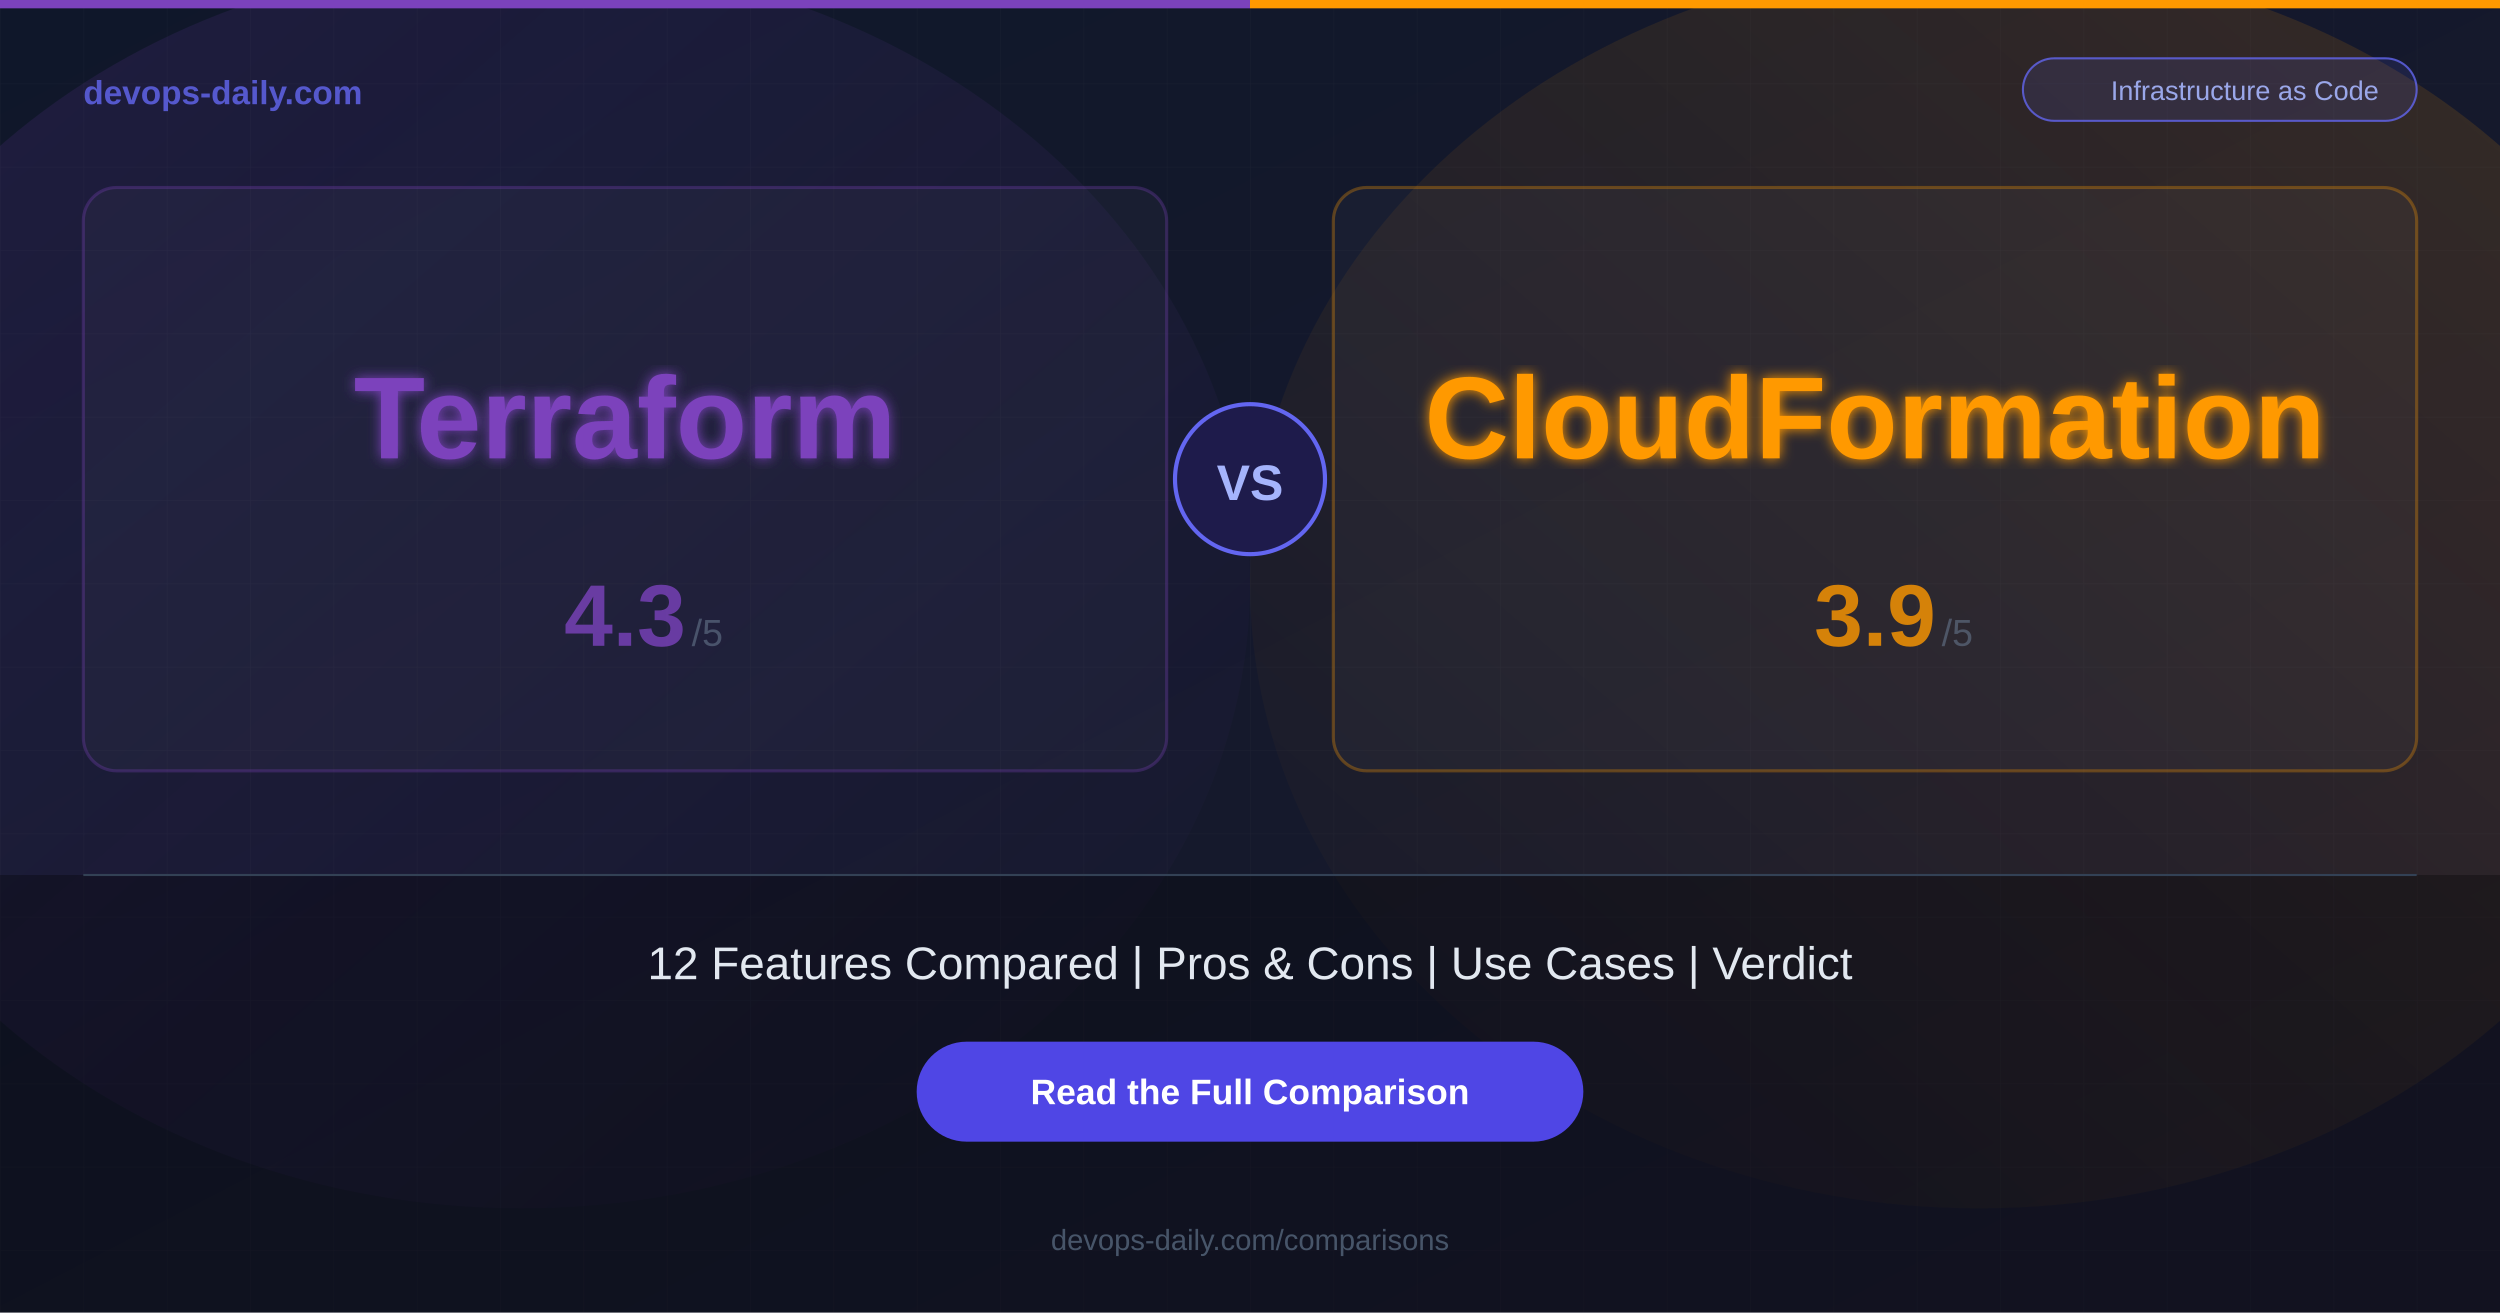
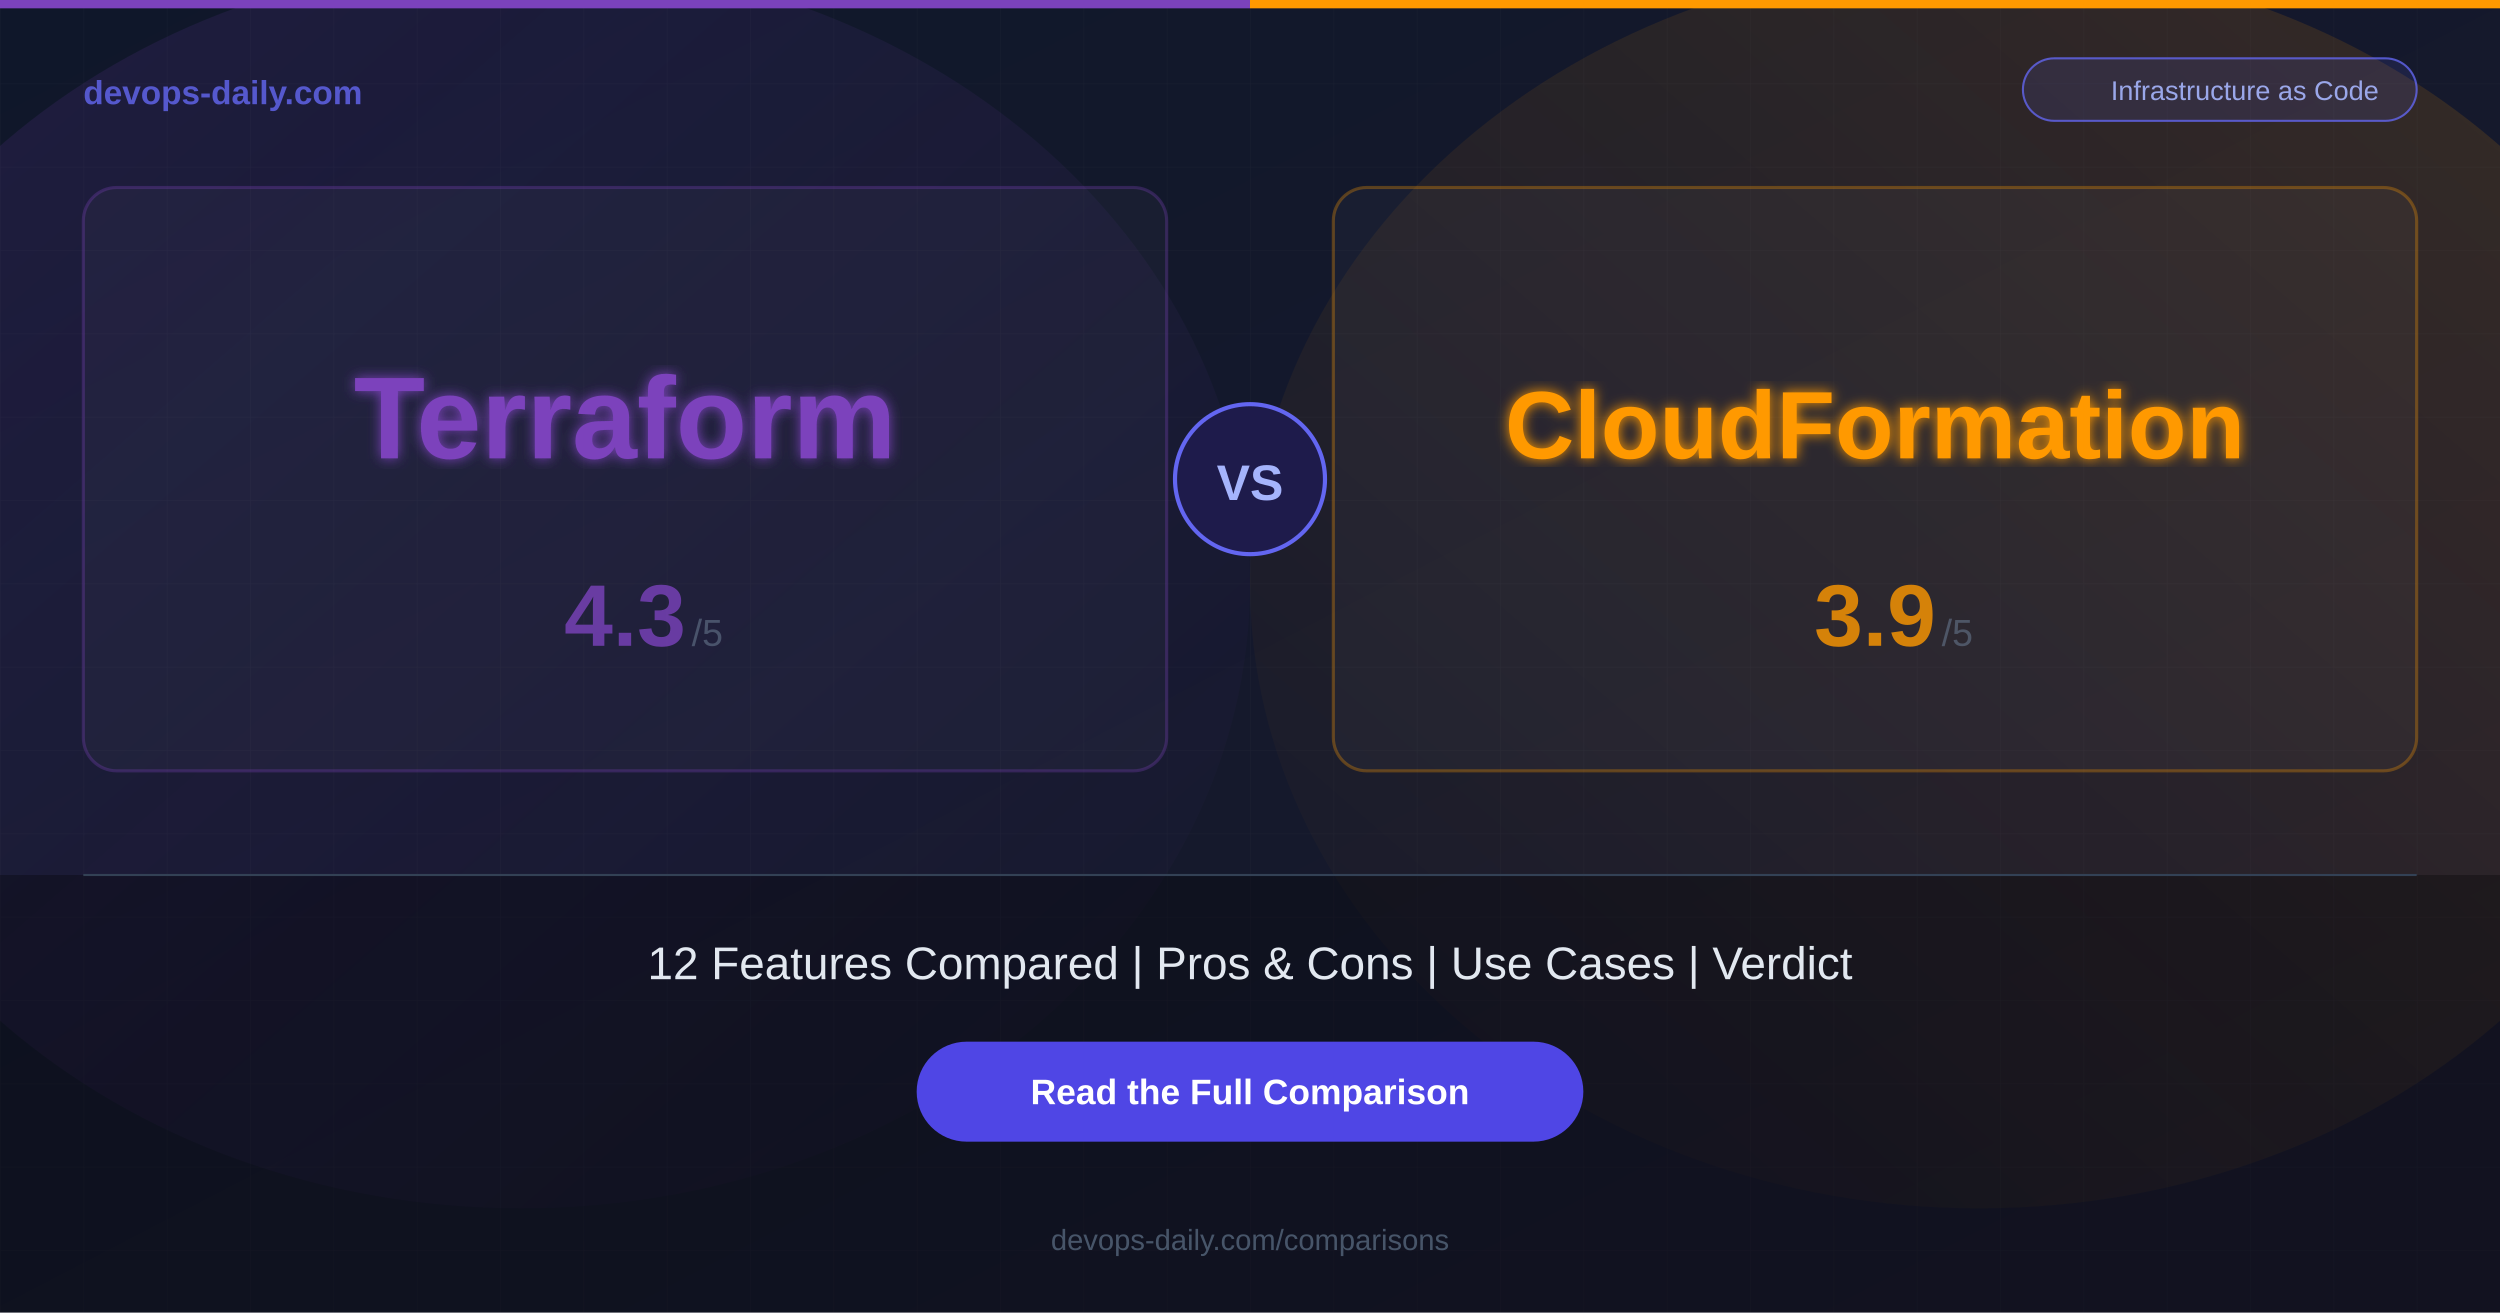
<svg xmlns="http://www.w3.org/2000/svg" width="1200" height="630">
  <defs>
    <linearGradient id="bg" x1="0%" y1="0%" x2="100%" y2="100%">
      <stop offset="0%" style="stop-color:#0f172a;stop-opacity:1" />
      <stop offset="100%" style="stop-color:#1a1a2e;stop-opacity:1" />
    </linearGradient>
    <linearGradient id="glowA" x1="0%" y1="0%" x2="100%" y2="100%">
      <stop offset="0%" style="stop-color:#7B42BC;stop-opacity:0.15" />
      <stop offset="100%" style="stop-color:#7B42BC;stop-opacity:0" />
    </linearGradient>
    <linearGradient id="glowB" x1="100%" y1="0%" x2="0%" y2="100%">
      <stop offset="0%" style="stop-color:#FF9900;stop-opacity:0.15" />
      <stop offset="100%" style="stop-color:#FF9900;stop-opacity:0" />
    </linearGradient>
    <filter id="glow">
      <feGaussianBlur stdDeviation="3" result="blur" />
      <feMerge>
        <feMergeNode in="blur" />
        <feMergeNode in="SourceGraphic" />
      </feMerge>
    </filter>
  </defs>
  <rect width="1200" height="630" fill="url(#bg)" />
  <ellipse cx="250" cy="280" rx="350" ry="300" fill="url(#glowA)" />
  <ellipse cx="950" cy="280" rx="350" ry="300" fill="url(#glowB)" />
  <pattern id="grid" width="40" height="40" patternUnits="userSpaceOnUse">
    <path d="M 40 0 L 0 0 0 40" fill="none" stroke="#ffffff" stroke-width="0.3" opacity="0.05" />
  </pattern>
  <rect width="1200" height="630" fill="url(#grid)" />
  <rect x="0" y="0" width="600" height="4" fill="#7B42BC" />
  <rect x="600" y="0" width="600" height="4" fill="#FF9900" />
  <text x="40" y="50" font-family="Arial, Helvetica, sans-serif" font-size="16" font-weight="bold" fill="#6366f1" opacity="0.8">devops-daily.com</text>
  <rect x="971" y="28" width="189" height="30" rx="15" fill="rgba(99,102,241,0.15)" stroke="#6366f1" stroke-width="1" opacity="0.8" />
  <text x="1077.5" y="48" font-family="Arial, Helvetica, sans-serif" font-size="13" fill="#a5b4fc" text-anchor="middle" opacity="0.9">Infrastructure as Code</text>
  <rect x="40" y="90" width="520" height="280" rx="16" fill="rgba(255,255,255,0.03)" stroke="rgba(123,66,188,0.3)" stroke-width="1.5" />
  <text x="300" y="220" font-family="Arial, Helvetica, sans-serif" font-size="56" font-weight="bold" fill="#7B42BC" text-anchor="middle" filter="url(#glow)">Terraform</text>
  <text x="300" y="310" font-family="Arial, Helvetica, sans-serif" font-size="42" font-weight="bold" fill="#7B42BC" text-anchor="middle" opacity="0.8">4.3</text>
  <text x="332" y="310" font-family="Arial, Helvetica, sans-serif" font-size="18" fill="#64748b" opacity="0.6">/5</text>
  <rect x="640" y="90" width="520" height="280" rx="16" fill="rgba(255,255,255,0.03)" stroke="rgba(255,153,0,0.3)" stroke-width="1.5" />
-   <text x="900" y="220" font-family="Arial, Helvetica, sans-serif" font-size="56" font-weight="bold" fill="#FF9900" text-anchor="middle" filter="url(#glow)">CloudFormation</text>
+   <text x="900" y="220" font-family="Arial, Helvetica, sans-serif" font-size="46" font-weight="bold" fill="#FF9900" text-anchor="middle" filter="url(#glow)">CloudFormation</text>
  <text x="900" y="310" font-family="Arial, Helvetica, sans-serif" font-size="42" font-weight="bold" fill="#FF9900" text-anchor="middle" opacity="0.8">3.9</text>
  <text x="932" y="310" font-family="Arial, Helvetica, sans-serif" font-size="18" fill="#64748b" opacity="0.6">/5</text>
  <circle cx="600" cy="230" r="36" fill="#1e1b4b" stroke="#6366f1" stroke-width="2" />
  <text x="600" y="240" font-family="Arial, Helvetica, sans-serif" font-size="24" font-weight="bold" fill="#a5b4fc" text-anchor="middle">VS</text>
  <rect x="0" y="420" width="1200" height="210" fill="rgba(0,0,0,0.3)" />
  <line x1="40" y1="420" x2="1160" y2="420" stroke="#334155" stroke-width="1" />
  <text x="600" y="470" font-family="Arial, Helvetica, sans-serif" font-size="22" fill="#e2e8f0" text-anchor="middle">12 Features Compared  |  Pros &amp; Cons  |  Use Cases  |  Verdict</text>
  <rect x="440" y="500" width="320" height="48" rx="24" fill="#4f46e5" />
  <text x="600" y="530" font-family="Arial, Helvetica, sans-serif" font-size="17" font-weight="bold" fill="#ffffff" text-anchor="middle">Read the Full Comparison</text>
  <text x="600" y="600" font-family="Arial, Helvetica, sans-serif" font-size="14" fill="#475569" text-anchor="middle">devops-daily.com/comparisons</text>
</svg>
